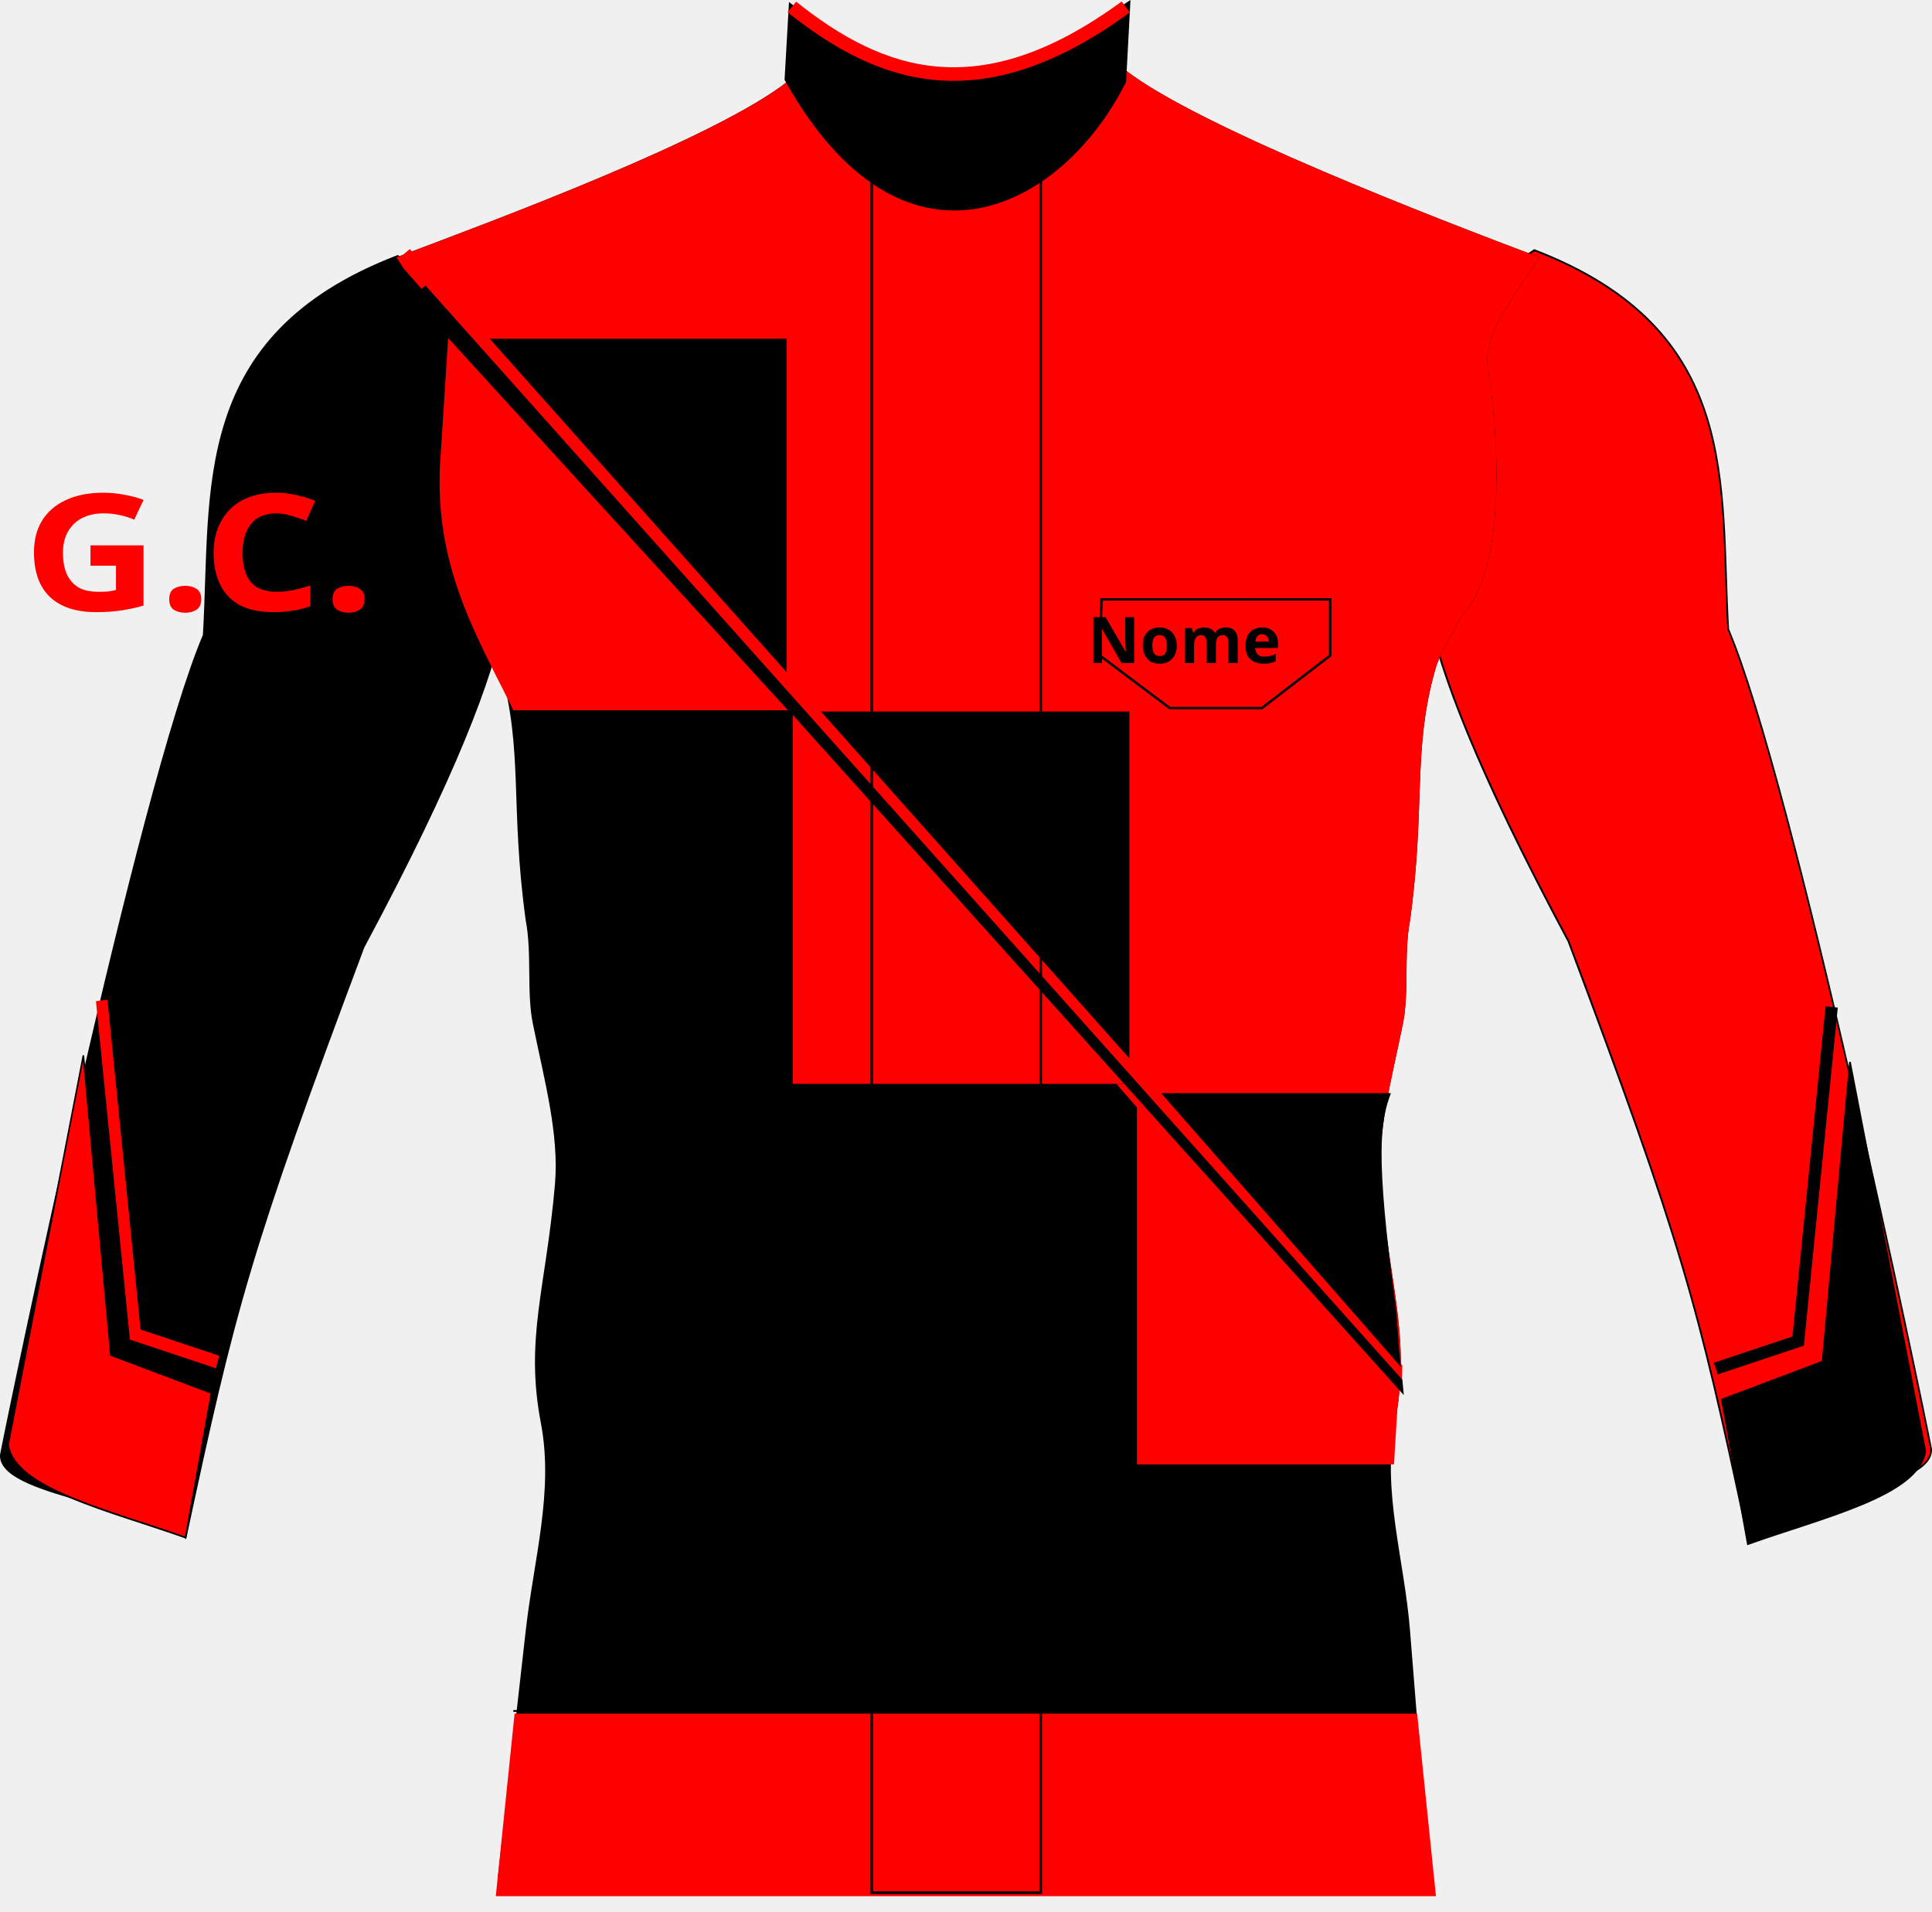
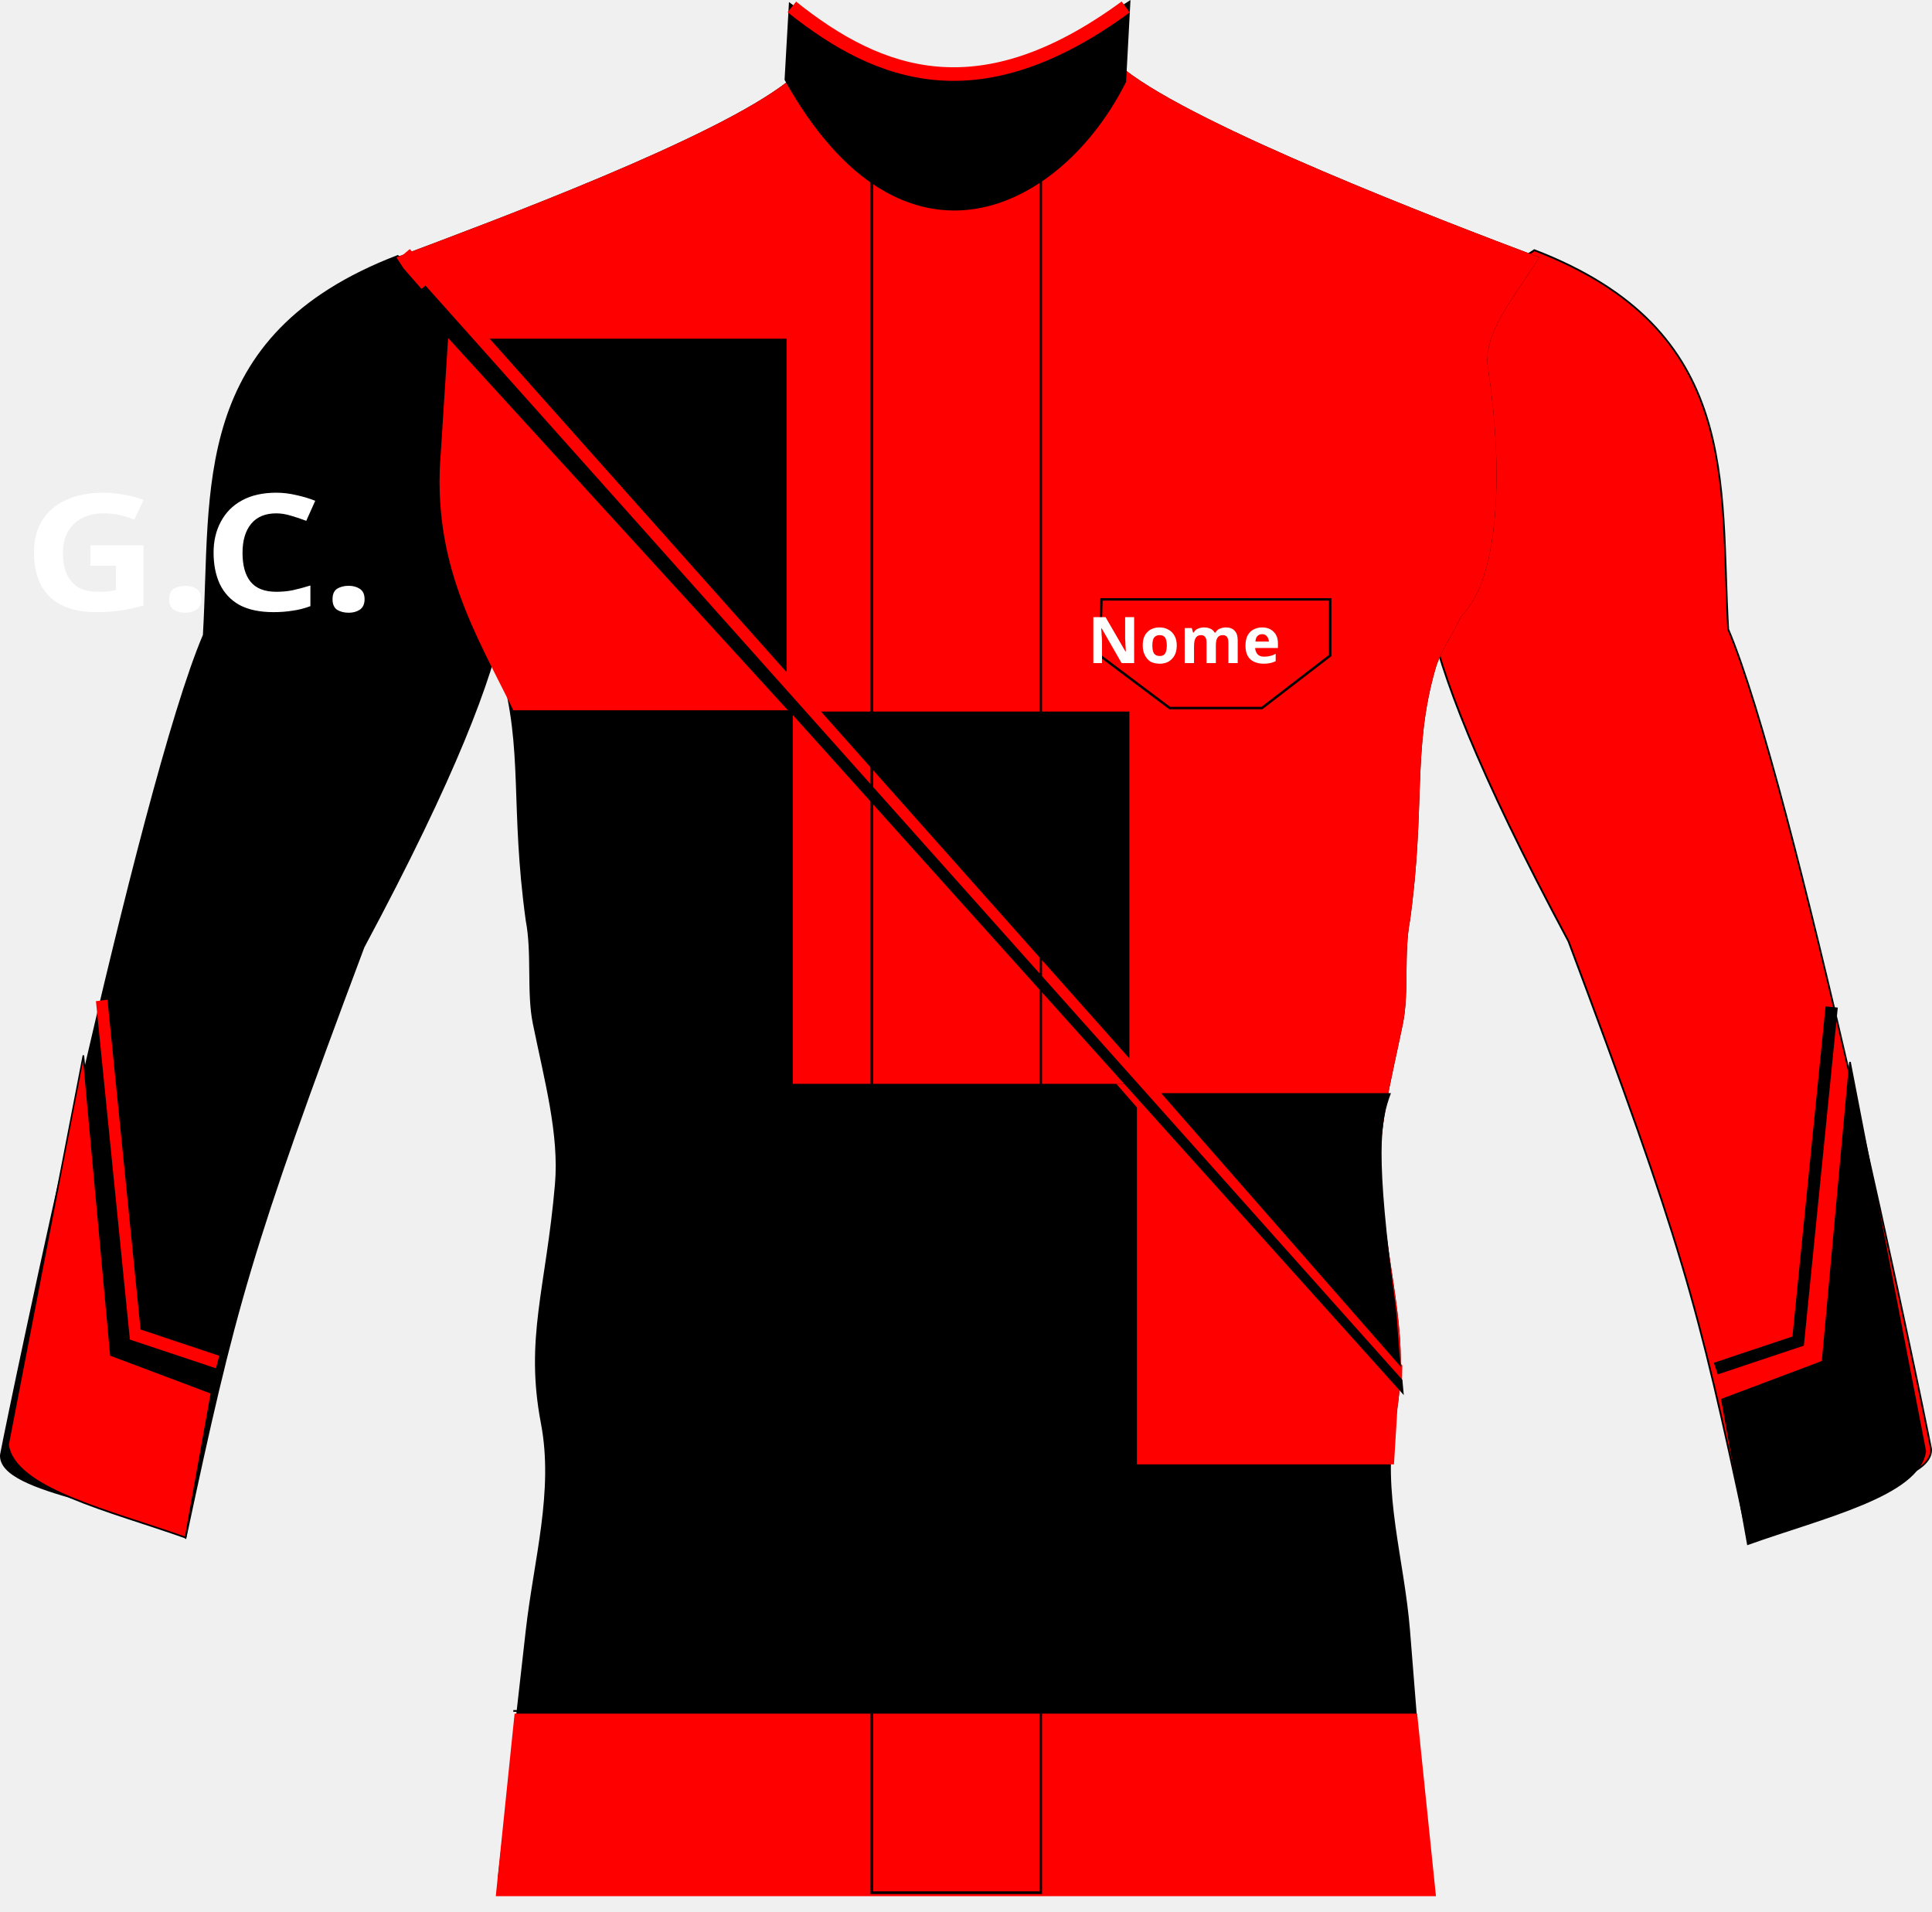
<svg xmlns="http://www.w3.org/2000/svg" width="93.999mm" height="92.999mm" viewBox="0 0 93.999 92.999" version="1.1" id="svg20959">
  <defs id="defs20956">
    <clipPath clipPathUnits="userSpaceOnUse" id="clipPath146627">
      <path style="fill:#ffffff;fill-rule:evenodd;stroke:#000000;stroke-width:0.091px;stroke-linecap:butt;stroke-linejoin:miter;stroke-opacity:1" d="m 141.19,27.714 c -3.65,2.956 -13.636,5.375 -18.64,7.315 1.304,2.116 2.844,3.943 2.58,5.72 -0.716,4.82 -0.7,10.775 1.339,12.83 0.409,0.939 1.031,1.768 1.301,2.743 1.162,4.196 0.479,7.062 1.273,13 0.318,1.704 0.037,3.719 0.356,5.333 0.587,2.972 1.328,5.731 1.11,8.317 -0.455,5.397 -1.519,7.951 -0.704,12.354 0.651,3.515 -0.358,7.03 -0.761,10.709 l -1.413,12.877 23.605,0.115 23.236,0.439 -1.043,-13.431 c -0.287,-3.69 -1.412,-7.194 -0.761,-10.709 0.815,-4.403 -0.248,-6.957 -0.704,-12.354 -0.218,-2.586 0.523,-5.344 1.11,-8.317 0.319,-1.614 0.038,-3.629 0.356,-5.333 0.795,-5.938 0.111,-8.804 1.273,-13 0.27,-0.975 0.892,-1.804 1.301,-2.743 2.038,-2.055 2.055,-8.01 1.339,-12.83 -0.264,-1.777 1.276,-3.604 2.58,-5.72 -5.004,-1.94 -14.602,-4.362 -18.252,-7.317 -7.69,-1.141 -12.467,-3.411 -20.482,0.002 z" id="path146629" />
    </clipPath>
    <clipPath clipPathUnits="userSpaceOnUse" id="clipPath134254">
      <path style="fill:#ffffff;fill-rule:evenodd;stroke:#000000;stroke-width:0.091px;stroke-linecap:butt;stroke-linejoin:miter;stroke-opacity:1" d="m 45.499,26.02 c -3.65,2.956 -14.652,7.164 -19.656,9.104 1.304,2.116 2.844,3.943 2.58,5.72 -0.716,4.82 -0.7,10.775 1.339,12.83 0.409,0.939 1.031,1.768 1.301,2.743 1.162,4.196 0.479,7.062 1.273,13 0.318,1.704 0.037,3.719 0.356,5.333 0.587,2.972 1.328,5.731 1.11,8.317 -0.455,5.397 -1.519,7.951 -0.704,12.354 0.651,3.515 -0.358,7.03 -0.761,10.709 l -1.413,12.877 23.606,0.115 23.236,0.439 -1.043,-13.431 c -0.287,-3.69 -1.412,-7.194 -0.761,-10.709 0.815,-4.403 -0.248,-6.957 -0.704,-12.354 -0.218,-2.586 0.523,-5.344 1.11,-8.317 0.319,-1.614 0.038,-3.629 0.356,-5.333 0.795,-5.938 0.111,-8.804 1.273,-13 0.27,-0.975 0.892,-1.804 1.301,-2.743 2.038,-2.055 2.055,-8.01 1.339,-12.83 -0.264,-1.777 1.276,-3.604 2.58,-5.72 -5.004,-1.94 -17.165,-6.749 -20.815,-9.705 -7.114,4.099 -3.751,3.991 -8.236,4.067 -3.288,-1.943 -4.689,-0.511 -8.667,-3.466 z" id="path134256" />
    </clipPath>
    <clipPath clipPathUnits="userSpaceOnUse" id="clipPath138407">
      <path style="fill:#ffffff;fill-rule:evenodd;stroke:#000000;stroke-width:0.091px;stroke-linecap:butt;stroke-linejoin:miter;stroke-opacity:1" d="m 45.499,26.02 c -3.65,2.956 -14.652,7.164 -19.656,9.104 1.304,2.116 2.844,3.943 2.58,5.72 -0.716,4.82 -0.7,10.775 1.339,12.83 0.409,0.939 1.031,1.768 1.301,2.743 1.162,4.196 0.479,7.062 1.273,13 0.318,1.704 0.037,3.719 0.356,5.333 0.587,2.972 1.328,5.731 1.11,8.317 -0.455,5.397 -1.519,7.951 -0.704,12.354 0.651,3.515 -0.358,7.03 -0.761,10.709 l -1.413,12.877 23.606,0.115 23.236,0.439 -1.043,-13.431 c -0.287,-3.69 -1.412,-7.194 -0.761,-10.709 0.815,-4.403 -0.248,-6.957 -0.704,-12.354 -0.218,-2.586 0.523,-5.344 1.11,-8.317 0.319,-1.614 0.038,-3.629 0.356,-5.333 0.795,-5.938 0.111,-8.804 1.273,-13 0.27,-0.975 0.892,-1.804 1.301,-2.743 2.038,-2.055 2.055,-8.01 1.339,-12.83 -0.264,-1.777 1.276,-3.604 2.58,-5.72 -5.004,-1.94 -17.165,-6.749 -20.815,-9.705 -7.114,4.099 -3.751,3.991 -8.236,4.067 -3.288,-1.943 -4.689,-0.511 -8.667,-3.466 z" id="path138409" />
    </clipPath>
    <clipPath clipPathUnits="userSpaceOnUse" id="clipPath138441">
      <path style="fill:#ffffff;fill-rule:evenodd;stroke:#000000;stroke-width:0.091px;stroke-linecap:butt;stroke-linejoin:miter;stroke-opacity:1" d="m 45.499,26.02 c -3.65,2.956 -14.652,7.164 -19.656,9.104 1.304,2.116 2.844,3.943 2.58,5.72 -0.716,4.82 -0.7,10.775 1.339,12.83 0.409,0.939 1.031,1.768 1.301,2.743 1.162,4.196 0.479,7.062 1.273,13 0.318,1.704 0.037,3.719 0.356,5.333 0.587,2.972 1.328,5.731 1.11,8.317 -0.455,5.397 -1.519,7.951 -0.704,12.354 0.651,3.515 -0.358,7.03 -0.761,10.709 l -1.413,12.877 23.606,0.115 23.236,0.439 -1.043,-13.431 c -0.287,-3.69 -1.412,-7.194 -0.761,-10.709 0.815,-4.403 -0.248,-6.957 -0.704,-12.354 -0.218,-2.586 0.523,-5.344 1.11,-8.317 0.319,-1.614 0.038,-3.629 0.356,-5.333 0.795,-5.938 0.111,-8.804 1.273,-13 0.27,-0.975 0.892,-1.804 1.301,-2.743 2.038,-2.055 2.055,-8.01 1.339,-12.83 -0.264,-1.777 1.276,-3.604 2.58,-5.72 -5.004,-1.94 -17.165,-6.749 -20.815,-9.705 -7.114,4.099 -3.751,3.991 -8.236,4.067 -3.288,-1.943 -4.689,-0.511 -8.667,-3.466 z" id="path138443" />
    </clipPath>
    <clipPath clipPathUnits="userSpaceOnUse" id="clipPath138479">
      <path style="fill:#ffffff;fill-rule:evenodd;stroke:#000000;stroke-width:0.091px;stroke-linecap:butt;stroke-linejoin:miter;stroke-opacity:1" d="m 45.499,26.02 c -3.65,2.956 -14.652,7.164 -19.656,9.104 1.304,2.116 2.844,3.943 2.58,5.72 -0.716,4.82 -0.7,10.775 1.339,12.83 0.409,0.939 1.031,1.768 1.301,2.743 1.162,4.196 0.479,7.062 1.273,13 0.318,1.704 0.037,3.719 0.356,5.333 0.587,2.972 1.328,5.731 1.11,8.317 -0.455,5.397 -1.519,7.951 -0.704,12.354 0.651,3.515 -0.358,7.03 -0.761,10.709 l -1.413,12.877 23.606,0.115 23.236,0.439 -1.043,-13.431 c -0.287,-3.69 -1.412,-7.194 -0.761,-10.709 0.815,-4.403 -0.248,-6.957 -0.704,-12.354 -0.218,-2.586 0.523,-5.344 1.11,-8.317 0.319,-1.614 0.038,-3.629 0.356,-5.333 0.795,-5.938 0.111,-8.804 1.273,-13 0.27,-0.975 0.892,-1.804 1.301,-2.743 2.038,-2.055 2.055,-8.01 1.339,-12.83 -0.264,-1.777 1.276,-3.604 2.58,-5.72 -5.004,-1.94 -17.165,-6.749 -20.815,-9.705 -7.114,4.099 -3.751,3.991 -8.236,4.067 -3.288,-1.943 -4.689,-0.511 -8.667,-3.466 z" id="path138481" />
    </clipPath>
    <clipPath clipPathUnits="userSpaceOnUse" id="clipPath138513">
      <path style="fill:#ffffff;fill-rule:evenodd;stroke:#000000;stroke-width:0.091px;stroke-linecap:butt;stroke-linejoin:miter;stroke-opacity:1" d="m 45.499,26.02 c -3.65,2.956 -14.652,7.164 -19.656,9.104 1.304,2.116 2.844,3.943 2.58,5.72 -0.716,4.82 -0.7,10.775 1.339,12.83 0.409,0.939 1.031,1.768 1.301,2.743 1.162,4.196 0.479,7.062 1.273,13 0.318,1.704 0.037,3.719 0.356,5.333 0.587,2.972 1.328,5.731 1.11,8.317 -0.455,5.397 -1.519,7.951 -0.704,12.354 0.651,3.515 -0.358,7.03 -0.761,10.709 l -1.413,12.877 23.606,0.115 23.236,0.439 -1.043,-13.431 c -0.287,-3.69 -1.412,-7.194 -0.761,-10.709 0.815,-4.403 -0.248,-6.957 -0.704,-12.354 -0.218,-2.586 0.523,-5.344 1.11,-8.317 0.319,-1.614 0.038,-3.629 0.356,-5.333 0.795,-5.938 0.111,-8.804 1.273,-13 0.27,-0.975 0.892,-1.804 1.301,-2.743 2.038,-2.055 2.055,-8.01 1.339,-12.83 -0.264,-1.777 1.276,-3.604 2.58,-5.72 -5.004,-1.94 -17.165,-6.749 -20.815,-9.705 -7.114,4.099 -3.751,3.991 -8.236,4.067 -3.288,-1.943 -4.689,-0.511 -8.667,-3.466 z" id="path138515" />
    </clipPath>
    <clipPath clipPathUnits="userSpaceOnUse" id="clipPath138711">
      <path style="fill:#ffffff;fill-rule:evenodd;stroke:#000000;stroke-width:0.091px;stroke-linecap:butt;stroke-linejoin:miter;stroke-opacity:1" d="m 45.499,26.02 c -3.65,2.956 -14.652,7.164 -19.656,9.104 1.304,2.116 2.844,3.943 2.58,5.72 -0.716,4.82 -0.7,10.775 1.339,12.83 0.409,0.939 1.031,1.768 1.301,2.743 1.162,4.196 0.479,7.062 1.273,13 0.318,1.704 0.037,3.719 0.356,5.333 0.587,2.972 1.328,5.731 1.11,8.317 -0.455,5.397 -1.519,7.951 -0.704,12.354 0.651,3.515 -0.358,7.03 -0.761,10.709 l -1.413,12.877 23.606,0.115 23.236,0.439 -1.043,-13.431 c -0.287,-3.69 -1.412,-7.194 -0.761,-10.709 0.815,-4.403 -0.248,-6.957 -0.704,-12.354 -0.218,-2.586 0.523,-5.344 1.11,-8.317 0.319,-1.614 0.038,-3.629 0.356,-5.333 0.795,-5.938 0.111,-8.804 1.273,-13 0.27,-0.975 0.892,-1.804 1.301,-2.743 2.038,-2.055 2.055,-8.01 1.339,-12.83 -0.264,-1.777 1.276,-3.604 2.58,-5.72 -5.004,-1.94 -17.165,-6.749 -20.815,-9.705 -7.114,4.099 -3.751,3.991 -8.236,4.067 -3.288,-1.943 -4.689,-0.511 -8.667,-3.466 z" id="path138713" />
    </clipPath>
    <clipPath clipPathUnits="userSpaceOnUse" id="clipPath138407-7">
      <path style="fill:#ffffff;fill-rule:evenodd;stroke:#000000;stroke-width:0.091px;stroke-linecap:butt;stroke-linejoin:miter;stroke-opacity:1" d="m 45.499,26.02 c -3.65,2.956 -14.652,7.164 -19.656,9.104 1.304,2.116 2.844,3.943 2.58,5.72 -0.716,4.82 -0.7,10.775 1.339,12.83 0.409,0.939 1.031,1.768 1.301,2.743 1.162,4.196 0.479,7.062 1.273,13 0.318,1.704 0.037,3.719 0.356,5.333 0.587,2.972 1.328,5.731 1.11,8.317 -0.455,5.397 -1.519,7.951 -0.704,12.354 0.651,3.515 -0.358,7.03 -0.761,10.709 l -1.413,12.877 23.606,0.115 23.236,0.439 -1.043,-13.431 c -0.287,-3.69 -1.412,-7.194 -0.761,-10.709 0.815,-4.403 -0.248,-6.957 -0.704,-12.354 -0.218,-2.586 0.523,-5.344 1.11,-8.317 0.319,-1.614 0.038,-3.629 0.356,-5.333 0.795,-5.938 0.111,-8.804 1.273,-13 0.27,-0.975 0.892,-1.804 1.301,-2.743 2.038,-2.055 2.055,-8.01 1.339,-12.83 -0.264,-1.777 1.276,-3.604 2.58,-5.72 -5.004,-1.94 -17.165,-6.749 -20.815,-9.705 -7.114,4.099 -3.751,3.991 -8.236,4.067 -3.288,-1.943 -4.689,-0.511 -8.667,-3.466 z" id="path138409-5" />
    </clipPath>
    <clipPath clipPathUnits="userSpaceOnUse" id="clipPath138441-7">
      <path style="fill:#ffffff;fill-rule:evenodd;stroke:#000000;stroke-width:0.091px;stroke-linecap:butt;stroke-linejoin:miter;stroke-opacity:1" d="m 45.499,26.02 c -3.65,2.956 -14.652,7.164 -19.656,9.104 1.304,2.116 2.844,3.943 2.58,5.72 -0.716,4.82 -0.7,10.775 1.339,12.83 0.409,0.939 1.031,1.768 1.301,2.743 1.162,4.196 0.479,7.062 1.273,13 0.318,1.704 0.037,3.719 0.356,5.333 0.587,2.972 1.328,5.731 1.11,8.317 -0.455,5.397 -1.519,7.951 -0.704,12.354 0.651,3.515 -0.358,7.03 -0.761,10.709 l -1.413,12.877 23.606,0.115 23.236,0.439 -1.043,-13.431 c -0.287,-3.69 -1.412,-7.194 -0.761,-10.709 0.815,-4.403 -0.248,-6.957 -0.704,-12.354 -0.218,-2.586 0.523,-5.344 1.11,-8.317 0.319,-1.614 0.038,-3.629 0.356,-5.333 0.795,-5.938 0.111,-8.804 1.273,-13 0.27,-0.975 0.892,-1.804 1.301,-2.743 2.038,-2.055 2.055,-8.01 1.339,-12.83 -0.264,-1.777 1.276,-3.604 2.58,-5.72 -5.004,-1.94 -17.165,-6.749 -20.815,-9.705 -7.114,4.099 -3.751,3.991 -8.236,4.067 -3.288,-1.943 -4.689,-0.511 -8.667,-3.466 z" id="path138443-9" />
    </clipPath>
    <clipPath clipPathUnits="userSpaceOnUse" id="clipPath138479-5">
      <path style="fill:#ffffff;fill-rule:evenodd;stroke:#000000;stroke-width:0.091px;stroke-linecap:butt;stroke-linejoin:miter;stroke-opacity:1" d="m 45.499,26.02 c -3.65,2.956 -14.652,7.164 -19.656,9.104 1.304,2.116 2.844,3.943 2.58,5.72 -0.716,4.82 -0.7,10.775 1.339,12.83 0.409,0.939 1.031,1.768 1.301,2.743 1.162,4.196 0.479,7.062 1.273,13 0.318,1.704 0.037,3.719 0.356,5.333 0.587,2.972 1.328,5.731 1.11,8.317 -0.455,5.397 -1.519,7.951 -0.704,12.354 0.651,3.515 -0.358,7.03 -0.761,10.709 l -1.413,12.877 23.606,0.115 23.236,0.439 -1.043,-13.431 c -0.287,-3.69 -1.412,-7.194 -0.761,-10.709 0.815,-4.403 -0.248,-6.957 -0.704,-12.354 -0.218,-2.586 0.523,-5.344 1.11,-8.317 0.319,-1.614 0.038,-3.629 0.356,-5.333 0.795,-5.938 0.111,-8.804 1.273,-13 0.27,-0.975 0.892,-1.804 1.301,-2.743 2.038,-2.055 2.055,-8.01 1.339,-12.83 -0.264,-1.777 1.276,-3.604 2.58,-5.72 -5.004,-1.94 -17.165,-6.749 -20.815,-9.705 -7.114,4.099 -3.751,3.991 -8.236,4.067 -3.288,-1.943 -4.689,-0.511 -8.667,-3.466 z" id="path138481-3" />
    </clipPath>
    <clipPath clipPathUnits="userSpaceOnUse" id="clipPath138513-5">
      <path style="fill:#ffffff;fill-rule:evenodd;stroke:#000000;stroke-width:0.091px;stroke-linecap:butt;stroke-linejoin:miter;stroke-opacity:1" d="m 45.499,26.02 c -3.65,2.956 -14.652,7.164 -19.656,9.104 1.304,2.116 2.844,3.943 2.58,5.72 -0.716,4.82 -0.7,10.775 1.339,12.83 0.409,0.939 1.031,1.768 1.301,2.743 1.162,4.196 0.479,7.062 1.273,13 0.318,1.704 0.037,3.719 0.356,5.333 0.587,2.972 1.328,5.731 1.11,8.317 -0.455,5.397 -1.519,7.951 -0.704,12.354 0.651,3.515 -0.358,7.03 -0.761,10.709 l -1.413,12.877 23.606,0.115 23.236,0.439 -1.043,-13.431 c -0.287,-3.69 -1.412,-7.194 -0.761,-10.709 0.815,-4.403 -0.248,-6.957 -0.704,-12.354 -0.218,-2.586 0.523,-5.344 1.11,-8.317 0.319,-1.614 0.038,-3.629 0.356,-5.333 0.795,-5.938 0.111,-8.804 1.273,-13 0.27,-0.975 0.892,-1.804 1.301,-2.743 2.038,-2.055 2.055,-8.01 1.339,-12.83 -0.264,-1.777 1.276,-3.604 2.58,-5.72 -5.004,-1.94 -17.165,-6.749 -20.815,-9.705 -7.114,4.099 -3.751,3.991 -8.236,4.067 -3.288,-1.943 -4.689,-0.511 -8.667,-3.466 z" id="path138515-9" />
    </clipPath>
    <clipPath clipPathUnits="userSpaceOnUse" id="clipPath138711-0">
      <path style="fill:#ffffff;fill-rule:evenodd;stroke:#000000;stroke-width:0.091px;stroke-linecap:butt;stroke-linejoin:miter;stroke-opacity:1" d="m 45.499,26.02 c -3.65,2.956 -14.652,7.164 -19.656,9.104 1.304,2.116 2.844,3.943 2.58,5.72 -0.716,4.82 -0.7,10.775 1.339,12.83 0.409,0.939 1.031,1.768 1.301,2.743 1.162,4.196 0.479,7.062 1.273,13 0.318,1.704 0.037,3.719 0.356,5.333 0.587,2.972 1.328,5.731 1.11,8.317 -0.455,5.397 -1.519,7.951 -0.704,12.354 0.651,3.515 -0.358,7.03 -0.761,10.709 l -1.413,12.877 23.606,0.115 23.236,0.439 -1.043,-13.431 c -0.287,-3.69 -1.412,-7.194 -0.761,-10.709 0.815,-4.403 -0.248,-6.957 -0.704,-12.354 -0.218,-2.586 0.523,-5.344 1.11,-8.317 0.319,-1.614 0.038,-3.629 0.356,-5.333 0.795,-5.938 0.111,-8.804 1.273,-13 0.27,-0.975 0.892,-1.804 1.301,-2.743 2.038,-2.055 2.055,-8.01 1.339,-12.83 -0.264,-1.777 1.276,-3.604 2.58,-5.72 -5.004,-1.94 -17.165,-6.749 -20.815,-9.705 -7.114,4.099 -3.751,3.991 -8.236,4.067 -3.288,-1.943 -4.689,-0.511 -8.667,-3.466 z" id="path138713-1" />
    </clipPath>
    <clipPath clipPathUnits="userSpaceOnUse" id="clipPath134254-6">
      <path style="fill:#ffffff;fill-rule:evenodd;stroke:#000000;stroke-width:0.091px;stroke-linecap:butt;stroke-linejoin:miter;stroke-opacity:1" d="m 45.499,26.02 c -3.65,2.956 -14.652,7.164 -19.656,9.104 1.304,2.116 2.844,3.943 2.58,5.72 -0.716,4.82 -0.7,10.775 1.339,12.83 0.409,0.939 1.031,1.768 1.301,2.743 1.162,4.196 0.479,7.062 1.273,13 0.318,1.704 0.037,3.719 0.356,5.333 0.587,2.972 1.328,5.731 1.11,8.317 -0.455,5.397 -1.519,7.951 -0.704,12.354 0.651,3.515 -0.358,7.03 -0.761,10.709 l -1.413,12.877 23.606,0.115 23.236,0.439 -1.043,-13.431 c -0.287,-3.69 -1.412,-7.194 -0.761,-10.709 0.815,-4.403 -0.248,-6.957 -0.704,-12.354 -0.218,-2.586 0.523,-5.344 1.11,-8.317 0.319,-1.614 0.038,-3.629 0.356,-5.333 0.795,-5.938 0.111,-8.804 1.273,-13 0.27,-0.975 0.892,-1.804 1.301,-2.743 2.038,-2.055 2.055,-8.01 1.339,-12.83 -0.264,-1.777 1.276,-3.604 2.58,-5.72 -5.004,-1.94 -17.165,-6.749 -20.815,-9.705 -7.114,4.099 -3.751,3.991 -8.236,4.067 -3.288,-1.943 -4.689,-0.511 -8.667,-3.466 z" id="path134256-0" />
    </clipPath>
  </defs>
  <g id="layer1" transform="translate(-13.83198,-68.00631)">
    <path style="color:#000000;fill:#000000;fill-rule:evenodd;stroke-width:0.087px;-inkscape-stroke:none" d="m 33.18,80.463 c -10.13,3.885 -9.018,11.407 -9.433,18.436 -3.153,7.403 -9.432,37.57 -9.869,39.874 -0.166,1.977 7.11,2.461 8.981,4.038 2.396,-11.22 3.118,-13.95 8.658,-28.725 9.04,-16.874 6.763,-18.442 7.145,-21.864 -0.817,-6.157 -1.032,-8.835 -5.482,-11.76 z" id="colore_1_manica" />
    <path style="color:#000000;fill:#000000;fill-rule:evenodd;-inkscape-stroke:none" d="m 33.186,80.414 -0.021,0.008 c -5.074,1.946 -7.341,4.811 -8.385,8.066 -1.043,3.254 -0.869,6.894 -1.076,10.404 -7.6e-5,0.001 7.6e-5,0.003 0,0.004 -1.581,3.718 -3.934,13.093 -5.951,21.842 -2.019,8.756 -3.697,16.872 -3.916,18.027 v 0.002 l -0.002,0.002 c -0.022,0.26 0.081,0.497 0.273,0.709 0.192,0.212 0.475,0.401 0.822,0.576 0.694,0.351 1.647,0.647 2.664,0.93 1.017,0.283 2.096,0.552 3.037,0.85 0.941,0.297 1.741,0.624 2.199,1.01 l 0.057,0.047 0.016,-0.07 c 2.396,-11.217 3.116,-13.945 8.652,-28.713 l 0.002,-0.006 c 4.518,-8.434 6.212,-13.047 6.822,-15.982 0.61,-2.936 0.136,-4.19 0.326,-5.891 v -0.006 -0.006 c -0.409,-3.078 -0.666,-5.289 -1.381,-7.102 -0.715,-1.813 -1.889,-3.224 -4.119,-4.689 z m -0.012,0.1 c 2.206,1.454 3.362,2.842 4.068,4.633 0.709,1.797 0.968,4.003 1.377,7.082 -0.189,1.716 0.28,2.957 -0.326,5.873 -0.607,2.922 -2.296,7.53 -6.814,15.965 l -0.002,0.002 v 0.002 c -5.528,14.746 -6.263,17.516 -8.648,28.68 -0.482,-0.388 -1.252,-0.709 -2.172,-1 -0.944,-0.299 -2.024,-0.567 -3.039,-0.85 -1.015,-0.282 -1.966,-0.579 -2.648,-0.924 -0.341,-0.173 -0.616,-0.357 -0.797,-0.557 -0.181,-0.199 -0.269,-0.408 -0.25,-0.641 5e-5,-6.2e-4 -5.2e-5,-0.001 0,-0.002 0.218,-1.151 1.896,-9.267 3.914,-18.02 2.018,-8.755 4.379,-18.151 5.951,-21.842 l 0.004,-0.008 v -0.006 c 0.208,-3.517 0.034,-7.152 1.07,-10.387 1.035,-3.229 3.274,-6.063 8.312,-8.002 z" id="path24107" />
    <path style="color:#000000;fill:#ff0000;fill-rule:evenodd;stroke-width:0.087px;-inkscape-stroke:none" d="m 88.482,80.178 c 10.13,3.885 9.018,11.407 9.433,18.436 3.153,7.403 9.432,37.57 9.869,39.874 0.166,1.977 -7.11,2.461 -8.981,4.038 -2.396,-11.22 -3.118,-13.95 -8.658,-28.725 -9.04,-16.874 -6.763,-18.442 -7.145,-21.864 0.817,-6.157 1.032,-8.835 5.482,-11.76 z" id="colore_2_manica_sinistra" />
    <path style="color:#000000;fill:#000000;fill-rule:evenodd;-inkscape-stroke:none" d="m 88.477,80.129 -0.018,0.012 c -2.23,1.466 -3.406,2.877 -4.121,4.689 -0.715,1.813 -0.972,4.023 -1.381,7.102 v 0.006 0.006 c 0.19,1.7 -0.284,2.955 0.326,5.891 0.61,2.936 2.303,7.55 6.824,15.988 5.536,14.767 6.258,17.496 8.654,28.713 l 0.014,0.07 0.057,-0.047 c 0.458,-0.386 1.261,-0.712 2.201,-1.01 0.941,-0.297 2.018,-0.567 3.035,-0.85 1.017,-0.283 1.972,-0.579 2.666,-0.93 0.347,-0.175 0.628,-0.364 0.82,-0.576 0.192,-0.212 0.295,-0.449 0.273,-0.709 v -0.002 l -0.002,-0.004 c -0.219,-1.155 -1.897,-9.27 -3.916,-18.025 -2.017,-8.748 -4.37,-18.124 -5.951,-21.842 v -0.004 C 97.752,95.098 97.926,91.457 96.883,88.203 95.839,84.948 93.572,82.083 88.498,80.137 Z m 0.012,0.1 c 5.039,1.939 7.277,4.773 8.312,8.002 1.037,3.234 0.863,6.867 1.07,10.385 v 0.008 l 0.004,0.008 c 1.572,3.691 3.933,13.087 5.951,21.842 2.018,8.753 3.696,16.868 3.914,18.02 0.02,0.234 -0.069,0.443 -0.25,0.643 -0.181,0.199 -0.456,0.384 -0.797,0.557 -0.682,0.345 -1.633,0.641 -2.648,0.924 -1.015,0.282 -2.095,0.551 -3.039,0.85 -0.92,0.291 -1.69,0.612 -2.172,1 -2.385,-11.163 -3.118,-13.934 -8.646,-28.68 l -0.002,-0.002 v -0.002 c -4.519,-8.435 -6.209,-13.043 -6.816,-15.965 -0.606,-2.916 -0.135,-4.157 -0.324,-5.873 0.409,-3.079 0.666,-5.285 1.375,-7.082 0.707,-1.791 1.862,-3.179 4.068,-4.633 z" id="colore_2_manica" />
    <path style="color:#000000;fill:#000000;fill-rule:evenodd;stroke-width:0.087px;-inkscape-stroke:none" d="m 52.169,71.959 c -3.538,2.781 -14.202,6.74 -19.052,8.565 1.264,1.991 2.757,3.71 2.501,5.382 -0.694,4.535 -0.678,10.137 1.298,12.071 0.396,0.884 0.999,1.664 1.261,2.581 1.127,3.948 0.464,6.645 1.234,12.231 0.308,1.603 0.036,3.499 0.345,5.017 0.569,2.797 1.287,5.392 1.076,7.825 -0.441,5.077 -1.472,7.481 -0.682,11.623 0.631,3.307 -0.347,6.614 -0.738,10.075 l -1.369,12.115 22.88,0.108 22.522,0.414 -1.011,-12.636 c -0.278,-3.472 -1.369,-6.768 -0.738,-10.075 0.79,-4.142 -0.241,-6.546 -0.682,-11.623 -0.211,-2.433 0.507,-5.028 1.076,-7.825 0.309,-1.519 0.037,-3.414 0.345,-5.017 0.77,-5.586 0.108,-8.283 1.234,-12.231 0.262,-0.918 0.865,-1.697 1.261,-2.581 1.976,-1.933 1.992,-7.536 1.298,-12.071 -0.256,-1.672 1.237,-3.391 2.501,-5.382 -4.85,-1.825 -16.637,-6.35 -20.175,-9.131 -6.895,3.856 -3.636,3.755 -7.983,3.827 -3.187,-1.828 -4.545,-0.481 -8.4,-3.261 z" id="colore_1_corpo" />
    <path style="color:#000000;fill:#000000;-inkscape-stroke:none" d="m 38.807,151.203 v 0.088 h 43.658 v -0.088 z" id="path629-3-0-83" />
    <path style="fill:#ff0000;stroke:none;stroke-width:0.1" d="m 25.361,34.705 62.291,73.415 18.242,-74.305 c 0,0 -17.798,-21.802 -20.022,-21.802 -2.225,0 -34.705,-5.339 -37.375,-5.339 -2.67,0 -16.018,-0.89 -18.242,1.78 -2.225,2.67 -3.56,1.335 -5.784,6.229 -2.225,4.894 0.89,20.022 0.89,20.022 z" id="colore_2_corpo" clip-path="url(#clipPath134254-6)" transform="matrix(0.9692553,0,0,0.9408426,8.069244,47.47816)" />
    <path style="color:#000000;fill:#000000;-inkscape-stroke:none" d="m 67.367,97.109 -0.002,0.057 -0.086,2.762 3.443,2.586 H 75.25 l 3.361,-2.586 v -2.818 z m 0.113,0.117 h 11.012 v 2.643 l -3.283,2.525 h -4.445 l -3.363,-2.525 z" id="colore_1_taschino" />
    <path style="color:#000000;fill:#ff0000;stroke-width:0.079px;-inkscape-stroke:none" d="m 22.859,142.811 c -3.661,-1.309 -8.324,-2.366 -8.633,-4.516 l 3.664,-18.942 1.335,14.578 4.897,1.843 z" id="colore_2_polsino" />
    <path style="color:#000000;fill:#000000;stroke-width:0.099;-inkscape-stroke:none" d="m 22.887,142.865 -0.04,-0.014 c -1.829,-0.654 -3.91,-1.245 -5.575,-1.943 -0.832,-0.349 -1.561,-0.724 -2.103,-1.15 -0.542,-0.425 -0.901,-0.903 -0.98,-1.456 l -0.001,-0.008 3.665,-18.95 0.073,0.005 1.333,14.551 4.905,1.847 z m -0.057,-0.108 1.248,-6.955 -4.888,-1.84 -1.314,-14.344 -3.612,18.676 c 0.077,0.519 0.416,0.978 0.947,1.395 0.533,0.418 1.257,0.792 2.087,1.14 1.647,0.691 3.709,1.279 5.532,1.929 z" id="colore_2_polso" />
    <path style="color:#000000;fill:#ff0000;stroke-width:0.099;-inkscape-stroke:none" d="m 24.339,134.576 -4.187,-1.398 -1.652,-16.464 0.56,-0.071 1.61,16.045 3.829,1.278 z" id="colore_2_profilo_1" />
    <path style="color:#000000;fill:#000000;stroke-width:0.079px;-inkscape-stroke:none" d="m 98.871,143.13 c 3.661,-1.309 8.324,-2.366 8.633,-4.516 l -3.664,-18.942 -1.335,14.578 -4.897,1.843 z" id="colore_1_polsino" />
    <path style="color:#000000;fill:#000000;-inkscape-stroke:none" d="m 103.879,119.664 -0.078,0.004 -1.332,14.553 -4.904,1.848 1.275,7.115 0.045,-0.016 c 1.829,-0.654 3.909,-1.245 5.574,-1.943 0.833,-0.349 1.563,-0.725 2.105,-1.15 0.542,-0.426 0.899,-0.904 0.979,-1.455 l 0.002,-0.006 -3.664,-18.938 z m -0.023,0.295 3.607,18.652 c -0.076,0.522 -0.415,0.983 -0.947,1.4 -0.533,0.418 -1.257,0.791 -2.086,1.139 -1.645,0.69 -3.706,1.277 -5.527,1.926 l -1.25,-6.957 4.891,-1.842 z" id="colore_1_polso2" />
    <path style="color:#000000;fill:#000000;-inkscape-stroke:none" d="m 102.652,116.967 -1.611,16.062 -3.824,1.277 0.189,0.566 4.191,-1.398 1.65,-16.447 z" id="colore_1_profilo_3" />
    <rect style="fill:#000000;fill-opacity:1;stroke:none;stroke-width:0.086" id="colore_1_quadrato_2" width="16.532" height="18.111" x="52.249" y="102.624" />
    <path id="colore_2_quadrato2" style="fill:#ff0000;fill-opacity:1;stroke-width:0.086" d="M 52.407,102.624 68.938,120.735 H 52.407 Z" clip-path="none" />
    <path id="colore_2_quadrato_3" style="fill:#ff0000;fill-opacity:1;stroke-width:0.09" d="M 63.016,78.291 76.161,93.489 75.919,97.541 H 63.016 Z" clip-path="none" transform="matrix(0.9692553,0,0,0.9408426,8.069244,47.47816)" />
    <path style="fill:#000000;fill-rule:evenodd;stroke:none;stroke-width:0.9;stroke-linecap:square;stroke-miterlimit:5;paint-order:fill markers stroke;stop-color:#000000" d="M 37.648,84.485 H 52.102 V 100.71 Z" id="colore_1_quadrato_1" />
    <path id="colore_2_quadrato1" style="fill:#ff0000;fill-opacity:1;stroke-width:0.09" d="M 28.715,39.15 45.771,58.4 H 31.99 c -1.879,-3.948 -4.121,-7.618 -3.638,-13.391 z" clip-path="none" transform="matrix(0.9692553,0,0,0.9408426,7.802587,47.6178)" />
    <path style="color:#000000;fill:#ff0000;stroke-width:0.955;-inkscape-stroke:none" d="m 33.77,80.125 -0.513,0.43 48.783,54.804 0.021,-0.922 z" id="colore_2_profilo_2" clip-path="none" />
    <path style="color:#000000;fill:#000000;stroke-width:0.668;-inkscape-stroke:none" d="M 34.276,82.112 86.459,140.719" id="path24175" />
    <path style="color:#000000;fill:#000000;stroke-width:0.955;-inkscape-stroke:none" d="M 34.533,81.898 34.02,82.328 82.132,135.88 82.063,135.137 Z" id="colore_1_profilo1" />
    <path style="fill:#ff0000;fill-opacity:1;stroke:none;stroke-width:0.668;stroke-dasharray:none;stroke-opacity:1" d="M 83.696,160.257 H 37.954 l 0.915,-8.88 h 43.912 z" id="colore_2_vita" />
    <path style="color:#000000;fill:#000000;stroke-linecap:square;-inkscape-stroke:none;paint-order:stroke fill markers;opacity:0.99" d="m 56.184,74.264 v 0.064 85.824 H 64.531 V 74.264 Z m 0.129,0.129 h 8.09 V 160.023 H 56.312 Z" id="colore_1_copertura" />
    <path style="color:#000000;fill:#000000;fill-rule:evenodd;stroke-width:0.099;-inkscape-stroke:none" d="m 52.053,71.878 0.21,-3.676 c 8.366,6.444 12.207,2.642 16.516,-0.102 l -0.21,3.88 C 65.485,78.154 57.803,82.197 52.053,71.878 Z" id="colore_1_collo" />
    <path style="color:#000000;fill:#000000;fill-rule:evenodd;-inkscape-stroke:none" d="m 68.834,68.006 -0.08,0.053 c -2.158,1.374 -4.191,3.003 -6.721,3.488 -2.529,0.485 -5.562,-0.168 -9.738,-3.385 l -0.076,-0.057 -0.215,3.785 0.006,0.012 c 2.881,5.17 6.262,6.756 9.309,6.26 3.047,-0.496 5.747,-3.063 7.295,-6.16 l 0.006,-0.008 z m -0.109,0.188 -0.205,3.771 c -1.537,3.073 -4.217,5.611 -7.217,6.1 -3,0.489 -6.332,-1.061 -9.199,-6.199 l 0.205,-3.576 c 4.149,3.175 7.2,3.843 9.744,3.355 2.528,-0.485 4.55,-2.092 6.672,-3.451 z" id="colore_1_collo1" />
    <path style="color:#000000;fill:#ff0000;-inkscape-stroke:none" d="m 68.406,68.078 c -3.492,2.557 -6.385,3.379 -8.932,3.17 -2.546,-0.209 -4.778,-1.461 -6.908,-3.162 l -0.414,0.516 c 2.183,1.742 4.538,3.08 7.268,3.305 2.729,0.224 5.798,-0.674 9.377,-3.295 z" id="colore_2_profilo_collo" />
    <path style="fill:#000000;fill-rule:evenodd;stroke:none;stroke-width:0.9;stroke-linecap:square;stroke-miterlimit:5;paint-order:fill markers stroke;stop-color:#000000" d="m 70.325,121.189 h 11.182 c -0.517,1.362 -0.775,2.912 0.224,10.338 0.104,0.773 0.133,2.096 0.268,2.991 z" id="colore_1_quadrato_3" />
-     <text xml:space="preserve" style="font-style:normal;font-variant:normal;font-weight:bold;font-stretch:normal;font-size:3.126px;line-height:100%;font-family:'Brush Script Std';-inkscape-font-specification:'Brush Script Std Bold';text-align:center;text-anchor:middle;fill:#000000;fill-rule:evenodd;stroke:none;stroke-width:2.493;stroke-linecap:square;stroke-miterlimit:5;paint-order:fill markers stroke;stop-color:#000000" x="73.473" y="100.265" id="nome_colore_3">
-       <tspan id="tspan25258" style="font-style:normal;font-variant:normal;font-weight:bold;font-stretch:normal;font-family:'Brush Script Std';-inkscape-font-specification:'Brush Script Std Bold';fill:#000000;stroke:none;stroke-width:2.493" x="73.473" y="100.265">Nome</tspan>
+     <text xml:space="preserve" style="font-style:normal;font-variant:normal;font-weight:bold;font-stretch:normal;font-size:3.126px;line-height:100%;font-family:'Brush Script Std';-inkscape-font-specification:'Brush Script Std Bold';text-align:center;text-anchor:middle;fill:#ffffff;fill-rule:evenodd;stroke:none;stroke-width:2.493;stroke-linecap:square;stroke-miterlimit:5;paint-order:fill markers stroke;stop-color:#000000" x="73.473" y="100.265" id="nome_colore_3">
+       <tspan id="tspan25258" style="font-style:normal;font-variant:normal;font-weight:bold;font-stretch:normal;font-family:'Brush Script Std';-inkscape-font-specification:'Brush Script Std Bold';fill:#ffffff;stroke:none;stroke-width:2.493" x="73.473" y="100.265">Nome</tspan>
    </text>
-     <text xml:space="preserve" style="font-style:normal;font-variant:normal;font-weight:bold;font-stretch:normal;font-size:8.493px;line-height:100%;font-family:'JACKPORT REGULAR NCV';-inkscape-font-specification:'JACKPORT REGULAR NCV Bold';text-align:center;text-anchor:middle;fill:#ff0000;fill-rule:evenodd;stroke:none;stroke-width:6.771;stroke-linecap:square;stroke-miterlimit:5;paint-order:fill markers stroke;stop-color:#000000" x="27.442" y="104.838" id="iniziali_colore_3" transform="scale(1.072875,0.9320749)">
-       <tspan id="tspan25366" style="font-style:normal;font-variant:normal;font-weight:bold;font-stretch:normal;font-family:'JACKPORT REGULAR NCV';-inkscape-font-specification:'JACKPORT REGULAR NCV Bold';fill:#ff0000;stroke-width:6.771" x="27.442" y="104.838">G.C.</tspan>
+     <text xml:space="preserve" style="font-style:normal;font-variant:normal;font-weight:bold;font-stretch:normal;font-size:8.493px;line-height:100%;font-family:'JACKPORT REGULAR NCV';-inkscape-font-specification:'JACKPORT REGULAR NCV Bold';text-align:center;text-anchor:middle;fill:#ffffff;fill-rule:evenodd;stroke:none;stroke-width:6.771;stroke-linecap:square;stroke-miterlimit:5;paint-order:fill markers stroke;stop-color:#000000" x="27.442" y="104.838" id="iniziali_colore_3" transform="scale(1.072875,0.9320749)">
+       <tspan id="tspan25366" style="font-style:normal;font-variant:normal;font-weight:bold;font-stretch:normal;font-family:'JACKPORT REGULAR NCV';-inkscape-font-specification:'JACKPORT REGULAR NCV Bold';fill:#ffffff;stroke-width:6.771" x="27.442" y="104.838">G.C.</tspan>
    </text>
  </g>
</svg>
